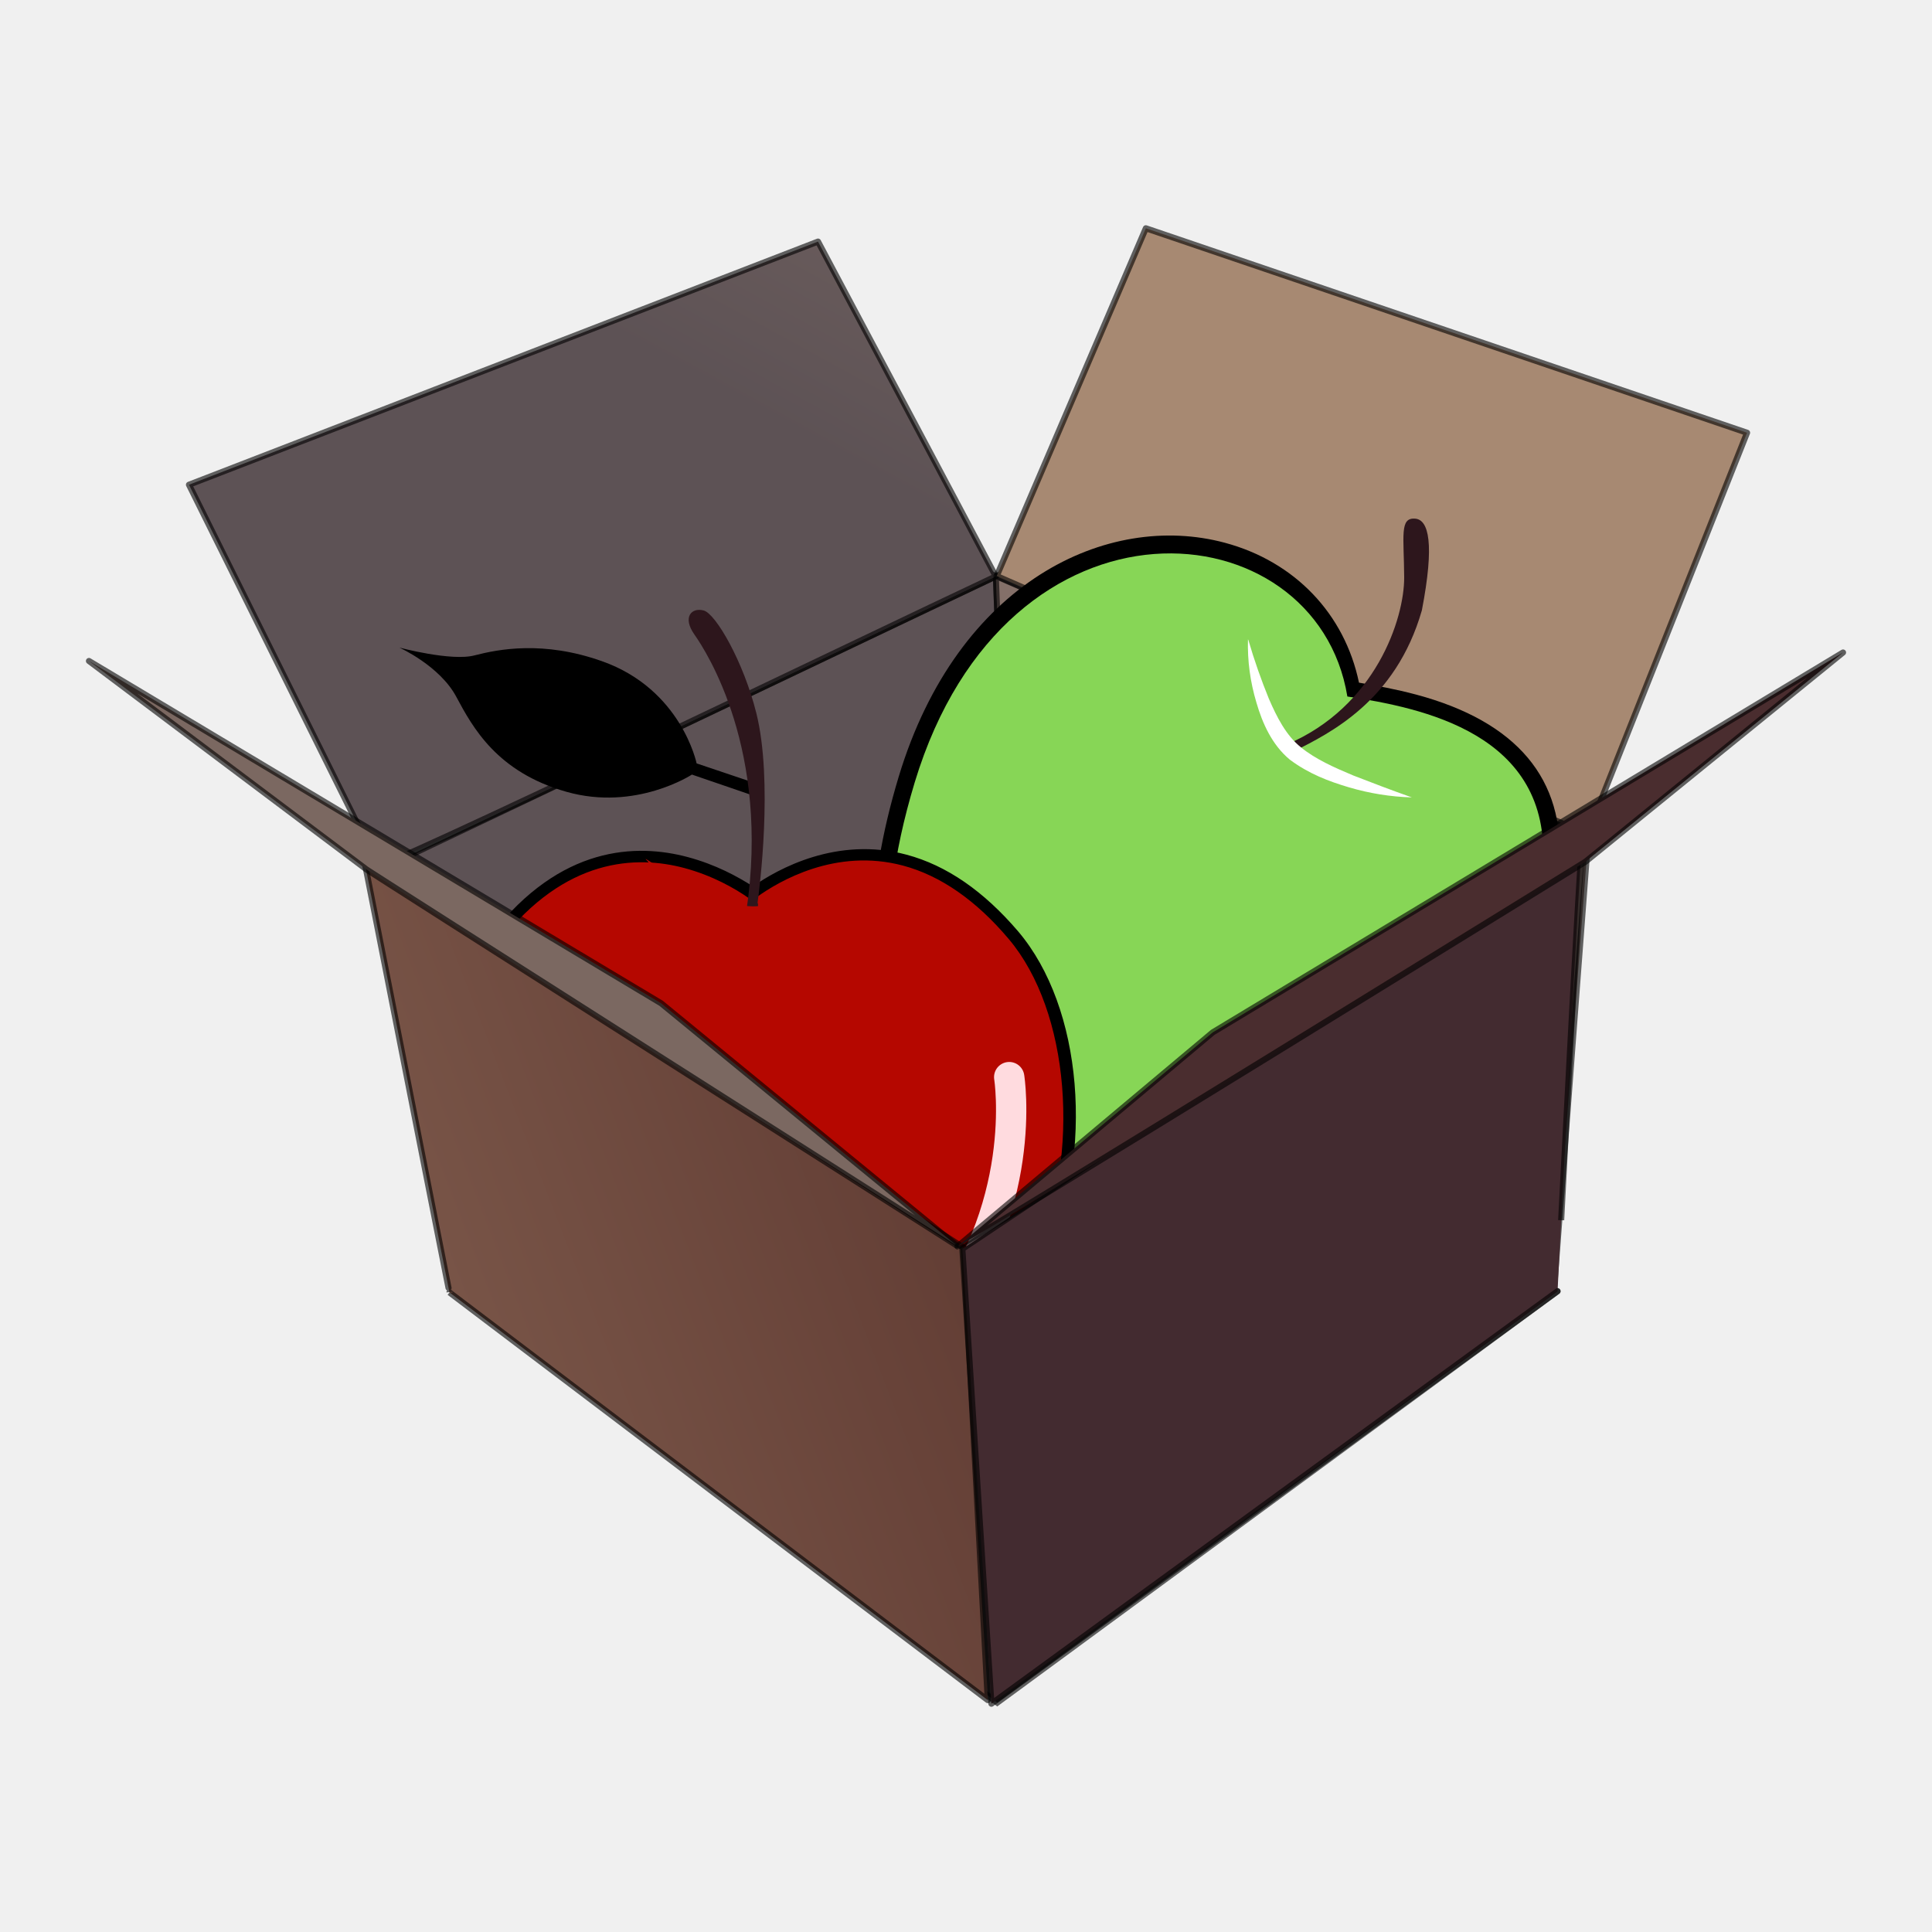
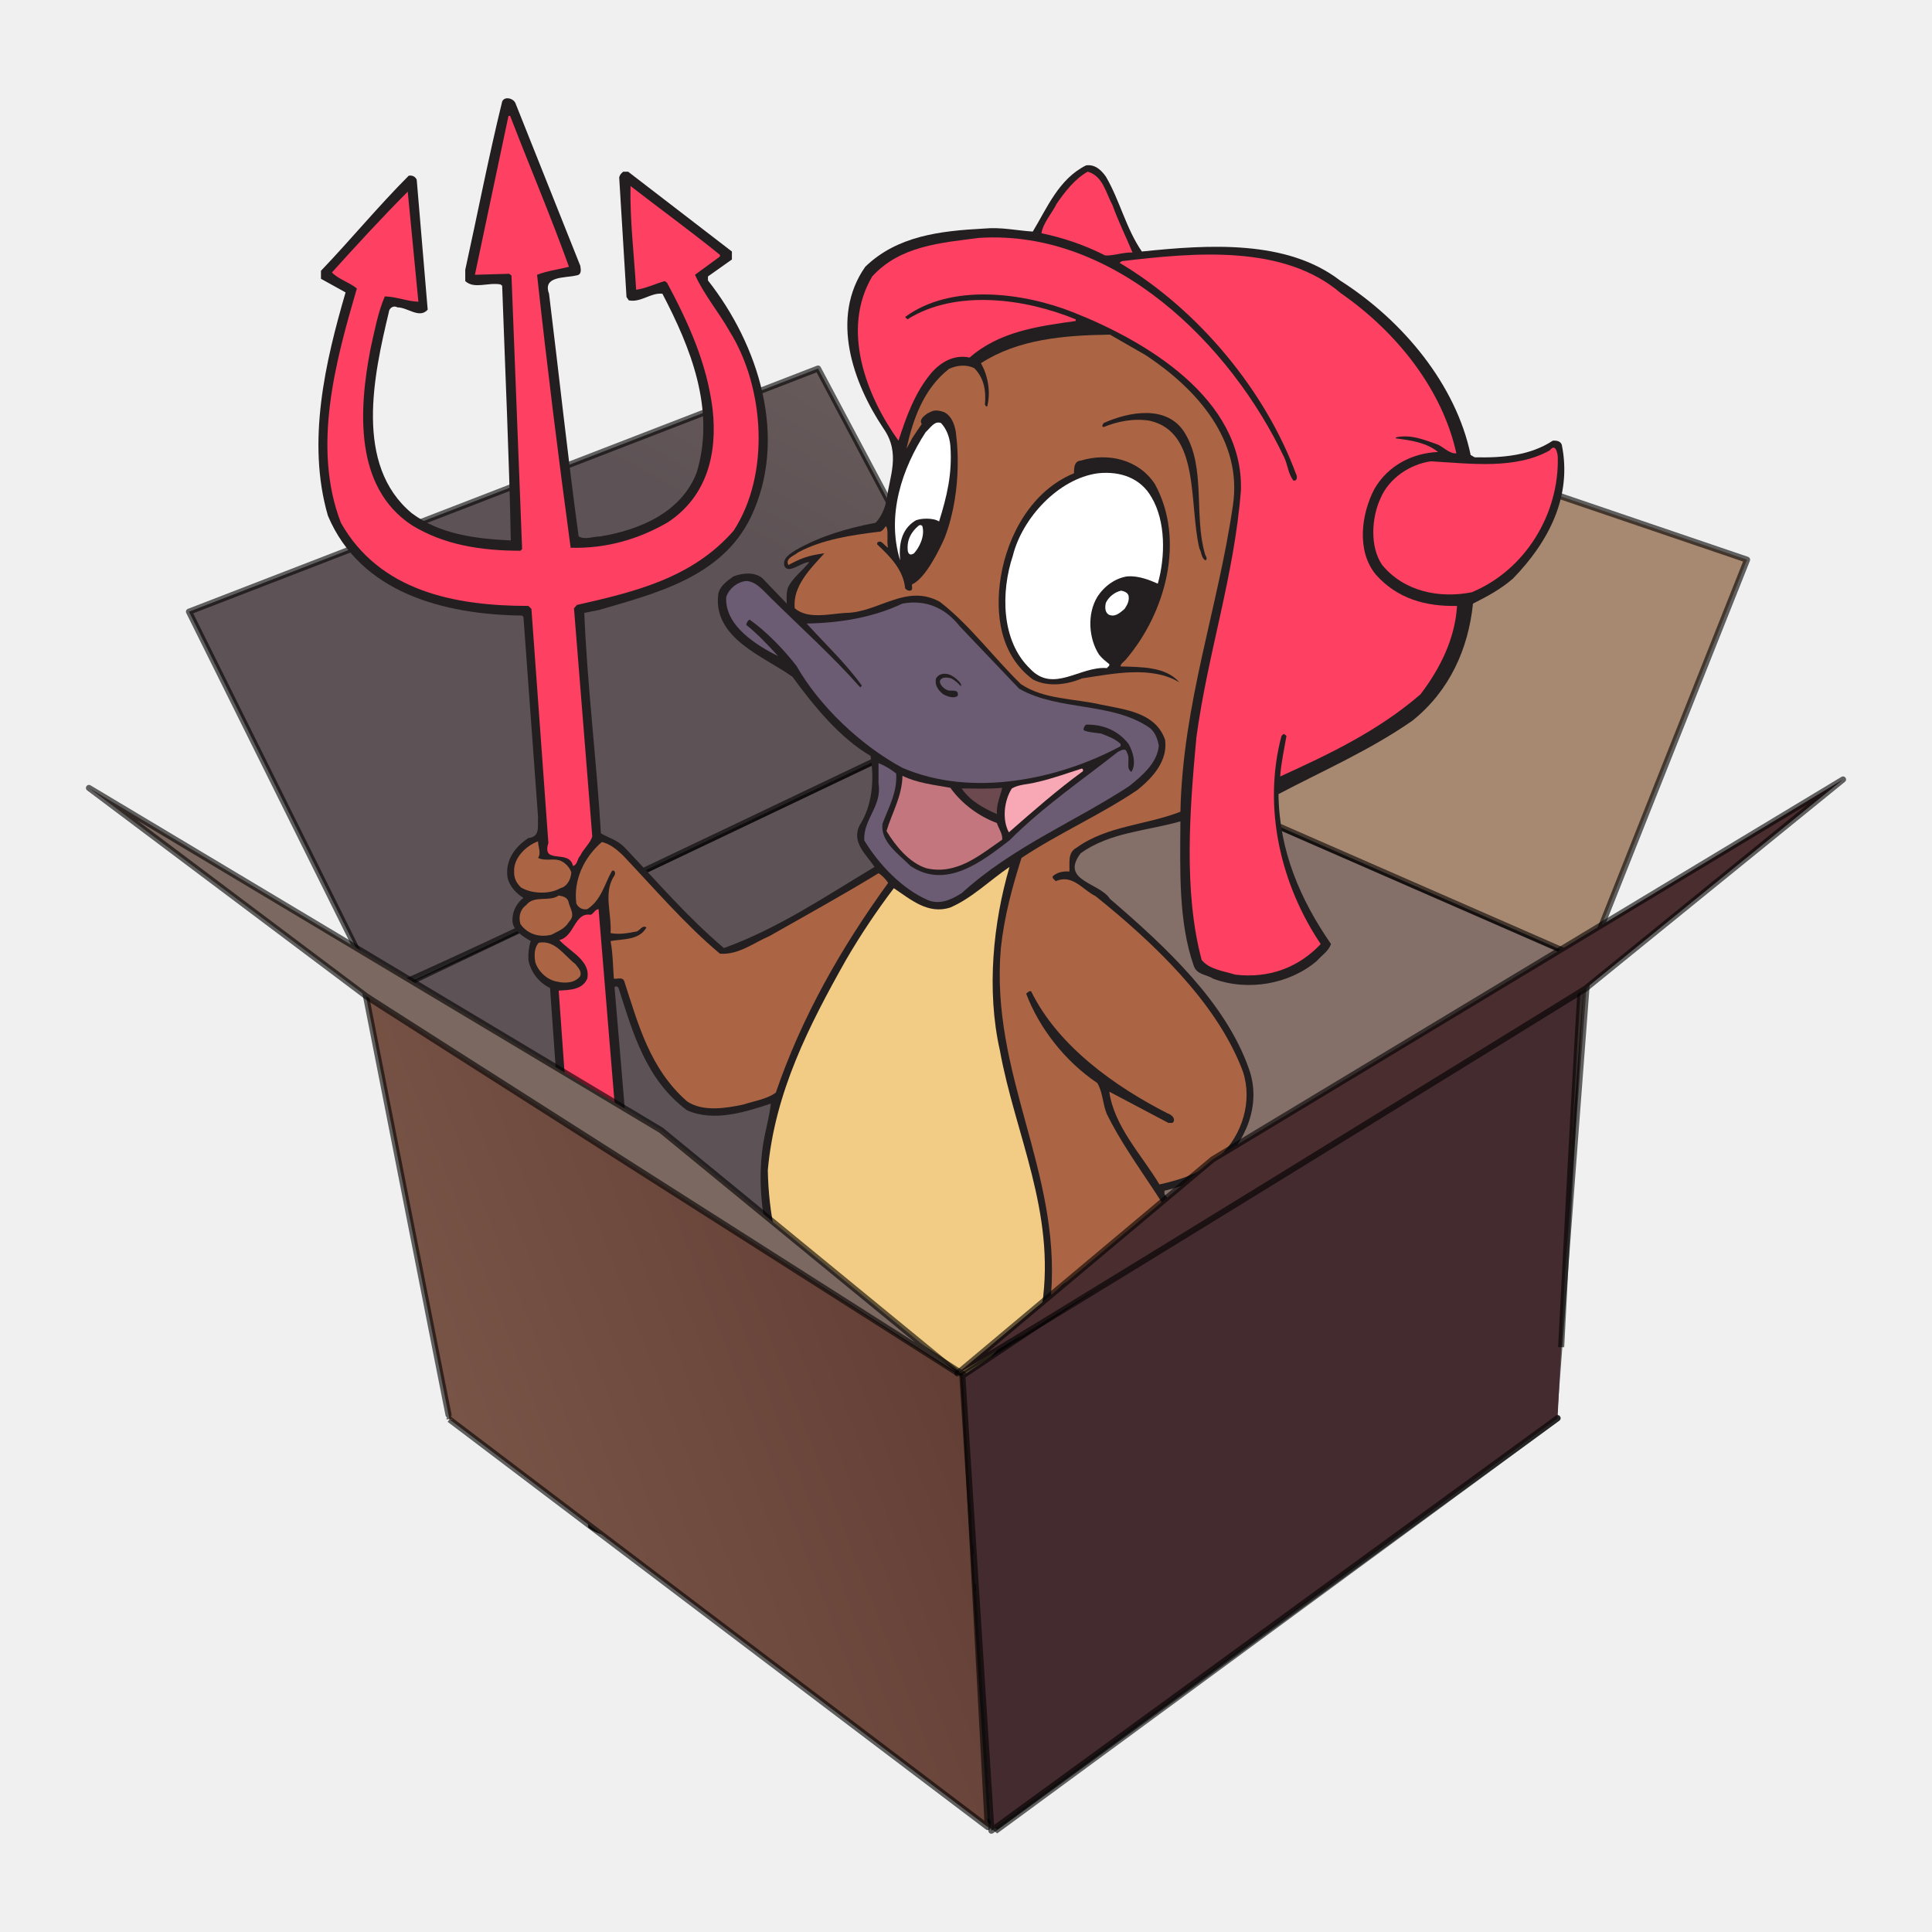
<svg xmlns="http://www.w3.org/2000/svg" xmlns:xlink="http://www.w3.org/1999/xlink" id="svg2" overflow="visible" space="preserve" viewBox="0 0 115 115" enable-background="new 0 0 104.772 88.281" version="1.1" width="115" height="115" style="overflow:visible">
  <defs id="defs61">
    <linearGradient id="linearGradient4818" y2="-286.58" gradientUnits="userSpaceOnUse" y1="-286.6" gradientTransform="matrix(133.94,0,0,81.591,41202,23421)" x2="-306.97" x1="-306.96">
      <stop id="stop9-0" style="stop-color:#847069" offset="0" />
      <stop id="stop11-4" style="stop-color:#5D5255" offset="1" />
    </linearGradient>
    <linearGradient id="linearGradient4822" y2="-286.27" gradientUnits="userSpaceOnUse" y1="-286.56" gradientTransform="matrix(77.845,0,0,86.874,23974,24871)" x2="-306.92" x1="-306.58">
      <stop id="stop19-3" style="stop-color:#847069" offset="0" />
      <stop id="stop21-1" style="stop-color:#5D5255" offset="1" />
    </linearGradient>
    <linearGradient id="linearGradient4826" y2="-285.99" gradientUnits="userSpaceOnUse" y1="-286.16" gradientTransform="matrix(72.103,0,0,86.759,22287,24838)" x2="-308.08" x1="-308.03">
      <stop id="stop29-7" style="stop-color:#A78972" offset="0" />
      <stop id="stop31-0" style="stop-color:#847069" offset="1" />
    </linearGradient>
    <linearGradient id="linearGradient4830" y2="-285.92" gradientUnits="userSpaceOnUse" y1="-285.75" gradientTransform="matrix(75.796,0,0,101.85,23344,29173)" x2="-307.34" x1="-307.67">
      <stop id="stop39-1" style="stop-color:#785447" offset="0" />
      <stop id="stop41-1" style="stop-color:#633E35" offset="1" />
    </linearGradient>
    <linearGradient id="linearGradient4834" y2="-285.8" gradientUnits="userSpaceOnUse" y1="-286.21" gradientTransform="matrix(98.159,0,0,76.256,30187,21804)" x2="-307.15" x1="-306.86">
      <stop id="stop49-9" style="stop-color:#847069" offset="0" />
      <stop id="stop51-7" style="stop-color:#5D5255" offset="1" />
    </linearGradient>
    <linearGradient id="linearGradient4838" y2="-285.45" gradientUnits="userSpaceOnUse" y1="-285.59" gradientTransform="matrix(105.53,0,0,71.087,32436,20382)" x2="-306.25" x1="-306.43">
      <stop id="stop59-9" style="stop-color:#7B6861" offset="0" />
      <stop id="stop61-8" style="stop-color:#664842" offset="1" />
    </linearGradient>
    <linearGradient id="linearGradient4842" y2="-284.8" gradientUnits="userSpaceOnUse" y1="-285.13" gradientTransform="matrix(91.326,0,0,73.736,28188,21084)" x2="-307.04" x1="-307.31">
      <stop id="stop69-4" style="stop-color:#A78972" offset="0" />
      <stop id="stop71-4" style="stop-color:#997A67" offset="1" />
    </linearGradient>
    <linearGradient id="linearGradient4846" y2="-285.33" gradientUnits="userSpaceOnUse" y1="-284.91" gradientTransform="matrix(75.502,0,0,105.82,23327,30302)" x2="-307.87" x1="-307.73">
      <stop id="stop79-2" style="stop-color:#321B23" offset="0" />
      <stop id="stop81-8" style="stop-color:#432B30" offset="1" />
    </linearGradient>
    <linearGradient id="linearGradient4850" y2="-286.53" gradientUnits="userSpaceOnUse" y1="-286.36" gradientTransform="matrix(107.73,0,0,72.264,33220,20717)" x2="-307.07" x1="-307.27">
      <stop id="stop89-7" style="stop-color:#4A2D2F" offset="0" />
      <stop id="stop91-0" style="stop-color:#3B2D3A" offset="1" />
    </linearGradient>
    <linearGradient xlink:href="#XMLID_13_" id="linearGradient4925" gradientUnits="userSpaceOnUse" gradientTransform="matrix(75.796,0,0,101.85,23344,29173)" x1="-307.67" y1="-285.75" x2="-307.34" y2="-285.92" />
    <linearGradient xlink:href="#XMLID_15_" id="linearGradient4927" gradientUnits="userSpaceOnUse" gradientTransform="matrix(105.53,0,0,71.087,32436,20382)" x1="-306.43" y1="-285.59" x2="-306.25" y2="-285.45" />
    <linearGradient xlink:href="#XMLID_17_" id="linearGradient4929" gradientUnits="userSpaceOnUse" gradientTransform="matrix(75.502,0,0,105.82,23327,30302)" x1="-307.73" y1="-284.91" x2="-307.87" y2="-285.33" />
    <linearGradient xlink:href="#XMLID_18_" id="linearGradient4931" gradientUnits="userSpaceOnUse" gradientTransform="matrix(107.73,0,0,72.264,33220,20717)" x1="-307.27" y1="-286.36" x2="-307.07" y2="-286.53" />
  </defs>
-   <g id="g5280" transform="translate(5.114478,13.40676)">
-     <g transform="translate(0.2639866,2.4557153e-4)" id="Layer_1-8">
-       <g id="path592-1">
-         <linearGradient x1="-306.96" x2="-306.97" gradientTransform="matrix(133.94,0,0,81.591,41202,23421)" y1="-286.6" gradientUnits="userSpaceOnUse" y2="-286.58" id="linearGradient4976">
-           <stop offset="0" style="stop-color:#847069" id="stop4972" />
-           <stop offset="1" style="stop-color:#5D5255" id="stop4974" />
-         </linearGradient>
-         <path style="fill:url(#linearGradient4818)" d="m 54.949,48.022 -33.146,15.429 32.179,24.49 33.35,-24.49 c 0.001,0 -32.433,-15.275 -32.383,-15.429 z" id="path13-1" />
-         <path style="opacity:0.602;fill:none;stroke:#000000;stroke-width:0.363" enable-background="new    " d="m 54.949,48.022 -33.146,15.429 32.179,24.49 33.35,-24.49 c 0.001,0 -32.433,-15.275 -32.383,-15.429 z" id="path15-6" />
+   <g id="g5280" transform="translate(5.16714,12.29164)">
+     <g id="g1067" transform="translate(0.1144777,0.8493693)">
+       <g transform="translate(0.09684666,7.82339)" id="Layer_1-8">
+         <g id="path592-1">
+           <linearGradient x1="-306.96" x2="-306.97" gradientTransform="matrix(133.94,0,0,81.591,41202,23421)" y1="-286.6" gradientUnits="userSpaceOnUse" y2="-286.58" id="linearGradient4976">
+             <stop offset="0" style="stop-color:#847069" id="stop4972" />
+             <stop offset="1" style="stop-color:#5D5255" id="stop4974" />
+           </linearGradient>
+           <path style="fill:url(#linearGradient4818)" d="m 54.949,48.022 -33.146,15.429 32.179,24.49 33.35,-24.49 c 0.001,0 -32.433,-15.275 -32.383,-15.429 z" id="path13-1" />
+           <path style="opacity:0.602;fill:none;stroke:#000000;stroke-width:0.362" enable-background="new    " d="m 54.949,48.022 -33.146,15.429 32.179,24.49 33.35,-24.49 c 0.001,0 -32.433,-15.275 -32.383,-15.429 z" id="path15-6" />
+         </g>
+         <g id="path586-4">
+           <linearGradient x1="-306.58" x2="-306.92" gradientTransform="matrix(77.845,0,0,86.874,23974,24871)" y1="-286.56" gradientUnits="userSpaceOnUse" y2="-286.27" id="linearGradient4985">
+             <stop offset="0" style="stop-color:#847069" id="stop4981" />
+             <stop offset="1" style="stop-color:#5D5255" id="stop4983" />
+           </linearGradient>
+           <path style="fill:url(#linearGradient4822)" d="M 16.813,38.552 53.906,20.897 54.898,47.92 21.803,63.399 c 0,0 -4.786,-24.644 -4.99,-24.847 z" id="path23-6" />
+           <path style="opacity:0.602;fill:none;stroke:#000000;stroke-width:0.362" enable-background="new    " d="M 16.813,38.552 53.906,20.897 54.898,47.92 21.803,63.399 c 0,0 -4.786,-24.644 -4.99,-24.847 z" id="path25-4" />
+         </g>
+         <g id="path587-4">
+           <linearGradient x1="-308.03" x2="-308.08" gradientTransform="matrix(72.103,0,0,86.759,22287,24838)" y1="-286.16" gradientUnits="userSpaceOnUse" y2="-285.99" id="linearGradient4994">
+             <stop offset="0" style="stop-color:#A78972" id="stop4990" />
+             <stop offset="1" style="stop-color:#847069" id="stop4992" />
+           </linearGradient>
+           <path style="fill:url(#linearGradient4826)" d="M 87.128,63.328 89.173,36.268 53.898,20.884 54.919,47.92 c 0,0 32.107,15.616 32.209,15.408 z" id="path33-8" />
+           <path style="opacity:0.602;fill:none;stroke:#000000;stroke-width:0.358" enable-background="new    " d="M 87.128,63.328 89.173,36.268 53.898,20.884 54.919,47.92 c 0,0 32.107,15.616 32.209,15.408 z" id="path35-5" />
+         </g>
+         <g id="path523-9">
+           <linearGradient x1="-306.86" x2="-307.15" gradientTransform="matrix(98.159,0,0,76.256,30187,21804)" y1="-286.21" gradientUnits="userSpaceOnUse" y2="-285.8" id="linearGradient5012">
+             <stop offset="0" style="stop-color:#847069" id="stop5008" />
+             <stop offset="1" style="stop-color:#5D5255" id="stop5010" />
+           </linearGradient>
+           <path style="fill:url(#linearGradient4834)" d="M 16.742,38.272 C 16.844,38.679 45.924,24.647 53.894,20.901 51.913,17.146 43.313,0.973 43.313,0.973 L 5.87,15.446 17.103,38.057" id="path53-3" />
+           <path style="opacity:0.602;fill:none;stroke:#000000;stroke-width:0.362;stroke-linecap:round;stroke-linejoin:round" enable-background="new    " d="M 16.742,38.272 C 16.844,38.679 45.924,24.647 53.894,20.901 51.913,17.146 43.313,0.973 43.313,0.973 L 5.87,15.446 17.103,38.057" id="path55-4" />
+         </g>
+         <g id="path530-0">
+           <linearGradient x1="-307.31" x2="-307.04" gradientTransform="matrix(91.326,0,0,73.736,28188,21084)" y1="-285.13" gradientUnits="userSpaceOnUse" y2="-284.8" id="linearGradient5030">
+             <stop offset="0" style="stop-color:#A78972" id="stop5026" />
+             <stop offset="1" style="stop-color:#997A67" id="stop5028" />
+           </linearGradient>
+           <polyline style="fill:url(#linearGradient4842)" points="53.955 20.864 62.826 0.181 98.614 12.351 89.108 36.256 53.933 20.873" id="polyline73-0" />
+           <polyline style="opacity:0.602;fill:none;stroke:#000000;stroke-width:0.362;stroke-linecap:round;stroke-linejoin:round" enable-background="new    " points="53.955 20.864 62.826 0.181 98.614 12.351 89.108 36.256 53.933 20.873" id="polyline75-0" />
+         </g>
      </g>
-       <g id="path586-4">
-         <linearGradient x1="-306.58" x2="-306.92" gradientTransform="matrix(77.845,0,0,86.874,23974,24871)" y1="-286.56" gradientUnits="userSpaceOnUse" y2="-286.27" id="linearGradient4985">
-           <stop offset="0" style="stop-color:#847069" id="stop4981" />
-           <stop offset="1" style="stop-color:#5D5255" id="stop4983" />
-         </linearGradient>
-         <path style="fill:url(#linearGradient4822)" d="M 16.813,38.552 53.906,20.897 54.898,47.92 21.803,63.399 c 0,0 -4.786,-24.644 -4.99,-24.847 z" id="path23-6" />
-         <path style="opacity:0.602;fill:none;stroke:#000000;stroke-width:0.363" enable-background="new    " d="M 16.813,38.552 53.906,20.897 54.898,47.92 21.803,63.399 c 0,0 -4.786,-24.644 -4.99,-24.847 z" id="path25-4" />
+       <g id="ƒŒƒCƒ_x201e__x0081__x005b__x0020_1" transform="matrix(0.07263804,0.01946331,-0.01946331,0.07263804,23.87616,9.569593)">
+         <g id="g10" transform="matrix(0.2541987,-0.06811237,-0.06811237,-0.2541987,120.8064,980.5724)">
+           <path d="m 598,4555 195,-489 c 2,-12 4.5,-27.25 -12,-29 -33.5,-8.25 -102.25,-0.75 -82,-55 30,-243 56,-488 89,-730 20,-11 43,0 65,0 115,19 243,70 290,192 58,191 -20,379 -103,538 -35,4 -64,-27 -101,-20 l -7.004,10 L 910,4332 c 2.004,8 6,12 11.996,17 h 15 L 1249,4109 v -24 l -72,-51 v -12 c 151,-192 243,-472 129,-712 -88,-181 -286,-229 -456,-279 l -45,-9 c 9,-221 36.996,-441 50,-663 24,-14 49,-20 70,-41 97,-102 192,-213 300,-304 161,58 305,155 453,244 -25,38 -70,73 -45,125 38,59 45,136 33,209 -93,54 -172,152 -235,238 -85,61 -240,115 -223,249 5,24 26,39 46,53 27,10 62,14 86,-5 l 74,-77 c -0.9,18.81 -0.8,34.07 3.2,47.07 14,31 43.8,50.93 64.8,77.93 -24,0 -62.89,-37.81 -75,-12 -7,24 19,38 34,48 74,42 155,66 240,82 18,19 27,42 33,67 7.91,70.45 44.21,140.89 -9.28,217.07 -91.01,136 -161.72,332.93 -54.72,485.93 96,93 225,108 357,115 52,5 98,-6 147,-9 43,71 78,158 160,199 27,4 46,-14 60,-34 42,-72 60,-155 108,-225 202,21 436,36 596,-87 190,-121 349,-314 393,-525 l 12,-7 c 87,-2 168,6 235,50 11,1 23,-1 27,-12 32,-156 -40,-293 -147,-403 -37,-32 -78,-54 -120,-75 -14,-136 -70,-262 -182,-352 -128,-89 -268,-150 -403,-221 2,-171 66,-318 158,-451 -8,-22 -27,-33 -43,-51 -82,-70 -208,-92 -312,-53 -19,13 -49,11 -58,39 -46,131 -41,287 -40,434 -102,-29 -213,-33 -300,-96 -63,-83 57,-88 88,-137 169,-145 348,-312 418,-511 39,-109 -10,-220 -91,-295 -49,-37 -105,-58 -163,-72 v -10 c 102,-133 167,-319 93,-486.996 -6,-41.008 -61,-82.004 -9,-120 10,-8 15,-32.004 31,-24.004 176,72 353,141.004 552,156.004 104,-11.004 212,-15 297,-72 25,-20 24,-53 20,-81.008 -22,-60 -83,-101.992 -132,-140 -208,-125 -484,-141.992 -735,-105 -44,8.008 -86,20 -127,36.008 4,-37.004 15,-81.008 7,-123 -21,-92 -86,-166.004 -149,-242 -54,-48 -129,-91.008 -201,-53 -34,30.996 -18,88 -5,123 l -5,3.992 C 2115,94.004 2016,55 1926,95.996 1909,109.004 1907,130 1909,145.996 1869,143 1801,118 1777,168 c -11,46.004 32,79.004 65,106.004 40,28 90,36.992 129,71.992 16,13.008 39,12.004 51,28.008 -33,16.992 -67,30.996 -96,55.996 -29,0 -56,-15 -84,-22 -156,-43.996 -318,-73 -478,-108 -66,-35 -145,-37.996 -216,-62 -18,-0.996 -37,-0.996 -50,9.004 -8,12 -17,25.996 -10,40.996 8,19.004 18,36.004 31,52.996 -29,-0.996 -62,-13.992 -93,-10 9,-30 -8,-50 -32,-66.992 -51,-29.004 -129,-30 -177.004,6.992 L 702.004,1894 C 669,1909 643,1943 636.996,1978 636,1998 638,2017 644,2035 c -24,14 -58,34 -55,67 1,26 14,48 32.996,63 C 601,2177 579,2201 574,2227 c -6.996,51 22,91 62.996,118 36.004,4 27.004,33 29.004,62 l -44.004,603 -3.996,4 c -235,3 -485.996,68 -584,300 -65,223 -6.996,466 53.004,672 l -74.008,41 v 24 C 103,4145 185,4245 276.996,4337 288,4339 297.004,4334 301,4325 l 33,-391 c -25,-28 -60,7 -91,7 -12,7 -25,-2 -26.004,-15 -45,-188 -105,-459 69.004,-604 84,-63 190,-77 298,-82 -5,254 -16.996,511 -26,766 l -5,4 c -37,7 -79,-15 -105.996,10 v 34 C 484,4222 516.996,4393 558,4560 c 7,17 33.996,10 40,-5 z M 908,1894 c -2,4 -9,7 -12,2 L 1016,473 c 64,75 163,81.004 238,129.004 C 1215,630 1179,670 1179,720 c 16,135.996 119,235.996 192,348 l 3,14 c -36,111 -51,245 -27,365 7,33 16,69 19,99 -76,-25 -171,-56 -252,-20 -124,92 -163,234 -206,368 v 0" style="fill:#231f20;fill-opacity:1;fill-rule:nonzero;stroke:none" id="path12" />
+           <path d="M 582.004,4517 C 640,4366 704,4216 759,4063 c -32.004,-8 -65,-12 -96,-24 30,-275 63.996,-548 101,-821 107,-3 206,26 293,77 116,77 149,204 134,339 -17,139 -73,261 -137,381 l -7,5 c -29,-8 -56,-22 -86,-26 -6,103 -18.996,208 -17,312 89,-69 180,-135 269,-207 v -5 l -75,-55 c 27,-60 72,-113 104,-170 105,-168 123,-430 12,-600 -125,-143 -299,-184 -471,-223 l -9,-10 55,-686 c -5,-20 -27.004,-38 -36,-58 -10,-10 -8,-28 -22,-31 -11,52 -95,2 -74.004,69 L 646,3034 l -9.004,9 C 414,3043 189,3088 72.996,3293 -15,3521 57.996,3782 121,3998 c -24.004,19 -56,28 -75,48 74,82 152,167 228,243 l 32,-331 c -33,1 -66,15 -101,16 -21,-49 -31,-105 -42.996,-158 -35.008,-181 -50.008,-415 123.996,-530 95.996,-59 207,-77 327,-77 l 5,5 -32,823 -7,5 -103,-3 100.996,478 h 5.008 v 0" style="fill:#fe4062;fill-opacity:1;fill-rule:nonzero;stroke:none" id="path14" />
+           <path d="m 2394,4248 c 17,-48 40,-94 60,-142 -29,1 -56,-10 -82,-9 -61,31 -125,53 -192,67 5,31 31,59 46,89 24,35 55,75 93,96 46,-12 55,-65 75,-101 v 0" style="fill:#fe4062;fill-opacity:1;fill-rule:nonzero;stroke:none" id="path16" />
+           <path d="m 2910,3490 c 11,-23 12,-50 28,-70 12,-2 12,13 8,19 -91,248 -292,494 -531,636 l 7,5 c 219,26 486,51 658,-96 170,-118 306,-291 348,-482 -19,-2 -37,17 -55,26 -40,14 -81,32 -127,22 v -3 c 45,-6 91,-12 127,-41 -76,-3 -151,-40 -192,-112 -39,-75 -54,-186 5,-257 64,-72 149,-96 244,-94 -6,-98 -50,-187 -110,-266 -129,-111 -275,-180 -422,-247 3,42 12,81 19,122 -3,2 -6,7 -10,5 l -5,-5 c -58,-219 0,-451 118,-626 -67,-71 -156,-104 -257,-92 -35,11 -77,15 -101,44 -55,205 -36,453 -16,669 34,253 114,486 134,744 8,277 -289,450 -504,535 -151,60 -368,88 -506,-14 l 7,-7 c 146,92 356,62 506,0 v -5 c -115,-16 -230,-32 -319,-110 -46,10 -86,-13 -115,-46 -51,-61 -76,-134 -99,-204 -96,134 -174,333 -79,494 84,92 205,101 322,116 408,26 756,-321 917,-660 v 0" style="fill:#fe4062;fill-opacity:1;fill-rule:nonzero;stroke:none;stroke-width:1.011;stroke-miterlimit:4;stroke-dasharray:none" id="path18" />
+           <path d="m 2494,3797 c 154,-102 291,-256 262,-451 -45,-311 -151,-596 -158,-922 -102,-40 -221,-42 -312,-108 -29,-15 -20,-49 -22,-72 -17,2 -37,-2 -50,-14 -2,-8 6,-10 9,-15 50,23 82,-27 120,-45 174,-140 357,-314 437,-512 37,-87 11,-189 -50,-256 -54,-60 -123,-83 -195,-99 -55,91 -136,174 -151,279 l 178,-94 c 6,1 13,-3 16,5 4,12 -10,21 -19,24 -155,79 -329,201 -410,367 -7,2 -10,-4 -15,-7 39,-103 116,-203 214,-269 17,-28 16,-64 29,-94 80,-162 215,-301 269,-475 37,-209.996 -59,-401 -233,-513.004 -15,-10.996 -36,-13.992 -43,-28.992 26,5.996 54,22.996 79,40.996 18,-10.996 30,-33 41,-50.996 40,-63 57,-159.004 16,-228 -7,-19.004 -22,-37 -33,-53.008 -4,30 -16,60 -46,75 -72,18.008 -141,-15 -192,-70 3,31.008 -9,61.008 -38,75 -22,12.004 -54,6.008 -79,4.004 16,14.004 41,20.996 57,34.004 l -5,5 c -41,-12 -79,-31.004 -117,-51.004 -7,12.996 -14,32.996 -31,39.004 -12,5.996 -26,7.996 -41,7 21,15.996 48,26.992 74,38 83,-18 187,-16.008 271,-2.004 3,3 7,5 5,10 -139,-12 -291,-12 -396,80.996 -24,23.008 -31,56.008 -24,89.004 63,179.004 223,319.004 358,468 -18,10 -33,-17.004 -48,-28.996 -4,-2 -6,-9.004 -12,-7 C 2238,1346 2025,1635 2058,2014 c 10,94 34,183 62,271 113,75 235,128 348,204 49,39 92,89 84,151 -28,82 -119,91 -192,106 -82,19 -172,15 -242,62 -84,82 -153,177 -243,247 -102,57 -186,-33 -285,-33 -48,-3 -113,-20 -152,14 -7,66 47.26,119.31 89.26,165.31 -48.57,-6.55 -70.19,-14.68 -108.26,-35.31 -11,20 18,28 29,38 73,39 160,52 242,62 11,-1 17,11 22,17 10,-11 1,-47 7,-65 -11,5 -21,27 -33,15 v -5 c 41,-38 79,-78 84,-132 4,-5 9,-8 16,-7 9,3 3,12 5,19 40,17 83.55,106.43 98.55,141.43 57.07,150.45 34.15,304.96 34.15,304.96 0,0 -1.91,55.16 -36.7,71.61 -29.93,10.3 -36,2 -50,-4 -9,-7 -26,-18 -17,-32 -10,-14 -19,-28 -29,-43 -5,-10 -11,-21 -17,-31 19,85 50,179 128,240 24,11 52,14 76,2 29,-29 36,-67 32,-110 2,-2 3,-6 7,-5 11,45 2,93 -19,130 111,72 248,84 388,86 l 108,-62 v 0" style="fill:#ab6544;fill-opacity:1;fill-rule:nonzero;stroke:none" id="path20" />
+           <path d="m 2612,3562 c 63,-104 26,-248 60,-363 1,-6 9,-12 2,-19 -13,5 -12,24 -19,36 -32,136 2.68,349.05 -149,384 -49,8 -97,-2 -139,-19 -8,3 -2,7 0,12 73,33 192,58 245,-31 v 0" style="fill:#231f20;fill-opacity:1;fill-rule:nonzero;stroke:none" id="path22" />
+           <path d="m 1906.19,3523.93 c 6,-85 -11.05,-152.91 -34.05,-226.9 -18,11.99 -58.79,9.9 -72.14,2.08 -43,-27 -49,-74.11 -45,-119.11 -42,136 6,277 77,386 14,12 26,35 46,27 15,-16 25.57,-38.95 28.19,-69.07 v 0" style="fill:#ffffff;fill-opacity:1;fill-rule:nonzero;stroke:none" id="path24" />
+           <path d="m 3733,3492 c 5,-171 -97,-341 -259,-408 -97,-19 -203,2 -269,82 -38,55 -32,143 -5,201 26,61 89,102 151,111 121,-7 255,-25 358,33 17,22 23,-7 24,-19 v 0" style="fill:#fe4062;fill-opacity:1;fill-rule:nonzero;stroke:none" id="path26" />
+           <path d="m 2521,3410 c 93,-169 32,-389 -87,-528 -5,-7 -16,-12 -16,-21 62,-2 136,0 177,-48 -84,51 -200,26 -293,12 -45,-19 -103,-27 -148,-3 -97,72 -115,195 -96,310 21,125 93,258 220,310 0,12 -1,37 20,38 82,25 174,4 223,-70 v 0" style="fill:#231f20;fill-opacity:1;fill-rule:nonzero;stroke:none" id="path28" />
+           <path d="m 2511,3370 c 43,-72 42,-179 19,-260 -25,11 -57,24 -91,22 -36,-5 -70,-29 -91,-62 -31,-51 -26,-125 5,-173 9,-12 20,-20 31,-29 2,-6 -5,-8 -7,-12 -80,7 -161,-77 -231,-2 -88,84 -88,232 -52,340 28,113 137,232 256,248 67,7 128,-14 161,-72 v 0" style="fill:#ffffff;fill-opacity:1;fill-rule:nonzero;stroke:none" id="path30" />
+           <path d="m 1821.85,3282.98 c 8.79,-31.32 -10.93,-66.59 -25.33,-81.98 -16.38,-10.43 -18.51,7.52 -18.51,7.52 -3.83,35.73 12.63,58.66 31.43,74.96 7.44,6.45 12.41,-0.5 12.41,-0.5 v 0" style="fill:#ffffff;fill-opacity:1;fill-rule:nonzero;stroke:none" id="path32" />
+           <path d="m 1366,3067 c 89,-88 187,-176 269,-269 l 5,5 c -47,66 -110,125 -166,187 104,2 201,19 288,60 70,13 129,-13 173,-69 l 178,-187 c 119,-68 279,-39 393,-118 17,-14 23,-33 27,-53 -4,-51 -49,-90 -89,-122 -167,-109 -350,-182 -504,-322 -29,-18 -64,-36 -101,-21 -77,33 -148,107 -192,180 -3,64 54,103 43,170 v 62 c 19,-7 38,-19 53,-31 4,-57 -23,-102 -41,-151 -7,-54 48,-91 84,-127 107,-72 215,13 298,77 103,103 217,180 326,266 8,4 24,14 27,-2 12,-17 -5,-49 14,-58 15,26 4,61 -9,84 -32,41 -77,59 -128,58 -5,-5 -8,-10 -7,-17 16,-7 36,-7 53,-10 20,-8 41,-15 58,-31 v -7 c -186,-100 -447,-155 -656,-65 -123,66 -249,184 -319,307 -39,50 -90,103 -141,139 -6,-4 -9,-10 -10,-16 34,-27 67,-62 96,-94 -62,31 -162,91 -156,178 8,25 35,47 62,48 30,-3 50,-30 72,-51 v 0" style="fill:#6b5c73;fill-opacity:1;fill-rule:nonzero;stroke:none" id="path34" />
+           <path d="m 2442,3074 c 3,-16 -4,-28 -12,-40 -14,-12 -29,-26 -48,-17 -12,8 -11,24 -8,36 9,18 27,32 46,36 8,-2 19,-5 22,-15 v 0" style="fill:#ffffff;fill-opacity:1;fill-rule:nonzero;stroke:none" id="path36" />
+           <path d="m 1938,2808 v -7 c -7.34,8.49 -18,18 -29,24 -10,3 -29,6 -34,-7 -2.77,-11.53 12.77,-25.33 24,-29 11.64,-2.81 34,5 29,-17 -12,-8 -29.87,-1.77 -43,5 -15,12 -27,27 -22,48 10,17 30.81,16.6 46,9 11,-6 22,-15 29,-26 v 0" style="fill:#231f20;fill-opacity:1;fill-rule:nonzero;stroke:none" id="path38" />
+           <path d="m 2305,2551 v -5 c -77,-56 -150,-120 -223,-184 -21,39 -14,96 9,132 22,13 50,12 75,19 46,10 91,27 136,41 l 3,-3 v 0" style="fill:#f8a8b4;fill-opacity:1;fill-rule:nonzero;stroke:none" id="path40" />
+           <path d="m 1906,2496 c 36,-50 87,-86 140,-106 5,-16 18,-33 16,-50 -68,-47 -137,-107 -228,-86 -51,16 -93,67 -120,112 17,56 47,105 48,166 45,-22 95,-27 144,-36 v 0" style="fill:#c3767d;fill-opacity:1;fill-rule:nonzero;stroke:none" id="path42" />
+           <path d="m 2062,2496 c -5,-23 -18,-50 -16,-79 -39,17 -80,39 -106,77 41,0 83,-2 122,2 v 0" style="fill:#6c494e;fill-opacity:1;fill-rule:nonzero;stroke:none" id="path44" />
+           <path d="m 666,2335 c 0,-17 10,-35 0,-50 21.004,-10 42,-1 64,-7 17.004,-6 30,-20 36,-36 -1,-20 -12,-43 -33,-48 -33,-19 -86.004,-17 -118,2 -14,13 -22,29 -21,48 -2.004,41 36,78 72,91 v 0" style="fill:#ab6544;fill-opacity:1;fill-rule:nonzero;stroke:none" id="path46" />
+           <path d="m 920,2294 c 95,-100 188,-209 293,-297 56,-4 100,32 149,53 109,62 220,123 328,189 9,-5 22,-18 29,-29 -143,-197 -261,-406 -338,-631 -28,-20 -65,-25 -99,-36 -52,-11 -121,-22 -168,10 -112,98 -147.004,233 -189,362 -6,13 -21,5 -31,7 -3,38 -3,77 -10,113 39,7 86,2 107.996,41 C 980,2084 973,2068 963,2064 c -25,-5 -53,-10 -79,-5 4,58 -22.914,123.63 11.828,173.12 5.832,12.17 -3.937,19.02 -8.277,12.68 C 865.551,2205.81 856,2158 814,2131 c -15,-3 -27.004,5 -33,17 -9.004,70 23,139 77,185 24.004,-6 43,-21 62,-39 v 0" style="fill:#ab6544;fill-opacity:1;fill-rule:nonzero;stroke:none" id="path48" />
+           <path d="m 2055,1706 c 46,-253 168,-487 127,-765.004 C 2071,828 1947,720.996 1894,583 1824,602.004 1754,638 1690,682.004 1463,840.996 1362,1081 1357,1346 c 21,234 124,435 235,632 43,74 91,146 144,216 51,-34 103,-80 170,-58 65,28 119,82 178,122 -49,-167 -70,-370 -29,-552 v 0" style="fill:#f2cc84;fill-opacity:1;fill-rule:nonzero;stroke:none" id="path50" />
+           <path d="M 756.996,2155 C 761,2133 780,2114 759,2093 c -11.996,-21 -34,-29 -53,-39 -36,-9 -72,2 -93,32 -6.004,21 -2,43 17,57 24,31 70,9 98,29 11,-2 23.996,-4 28.996,-17 v 0" style="fill:#ab6544;fill-opacity:1;fill-rule:nonzero;stroke:none" id="path52" />
+           <path d="M 999,302.004 C 966.996,270.996 921.996,263 876.996,270.996 L 843,283 728,1886 c 33,2 71,2 86,36 11,54 -51.996,81 -84,116 46,11 45,84 94,76 9,3 14,17 24,17 L 999,302.004 v 0" style="fill:#fe4062;fill-opacity:1;fill-rule:nonzero;stroke:none" id="path54" />
+           <path d="m 778,1966 c 8,-11 20,-21 15,-36 -15,-21 -45,-23 -70,-17 -29,5 -55,29 -65,57 -4,20 -4,45 10,60 49.004,9 76,-38 110,-64 v 0" style="fill:#ab6544;fill-opacity:1;fill-rule:nonzero;stroke:none" id="path56" />
+           <path d="m 1386,1044 c 67,-216 283,-421.996 499,-484.996 -5,-38.008 -3,-78.008 14,-110 -156,-58.008 -328,-81.004 -492,-120 9,23.996 24,53.996 15,85.996 -10,24.004 -35,40.996 -58,45.996 h -41 c 14,13.008 40,13.008 53,29.004 l -5,4.004 C 1342,490 1318,475 1290,470 c -5,15.996 -14,32.004 -29,40.996 -13,9.004 -44,0 -39,27.004 l -9,16.004 c 27,8.996 53,43.996 84,23.996 138,-68.996 305,-98.996 470,-73.996 3,3 7,5 5,10 l -5,3.996 c -195,-20.996 -383,19.004 -528,142 -46,52.004 -12,122.004 12,173 42,71.004 86,144.004 135,211 v 0" style="fill:#ba7957;fill-opacity:1;fill-rule:nonzero;stroke:none" id="path58" />
+           <path d="m 3490,720 c 15,-10 28,-25 27,-42.996 1,-58 -57,-96.008 -96,-132.004 -179,-130 -408,-147 -641,-137 -91,10 -179,26.004 -257,67 -15,25 -33,53 -50,79.004 42,30 81,73.996 110,115.996 15,-10 23,-32 36,-45.996 C 2693,533 2797,503 2910,520.996 c 6,1.008 9,8.008 9,14.004 -15,15.996 -42,0 -65,5 -70,0.996 -130,28 -180,79.004 v 6.992 c 162,65 326,126.008 504,152.004 112,-2.004 221,-10 312,-58 v 0" style="fill:#ba7957;fill-opacity:1;fill-rule:nonzero;stroke:none" id="path60" />
+           <path d="m 3385,605 c -31,-34.004 -66,-57 -106,-70 -4,3 -9,3 -12,7.004 -3,8.992 7,17 15,17 55,15.996 112,58 139,113 2,-23 -21,-46.008 -36,-67.004 v 0" style="fill:#231f20;fill-opacity:1;fill-rule:nonzero;stroke:none" id="path62" />
+           <path d="m 1203,525.996 v -5 C 1135,502.004 1075,467.004 1021,415 c -8,30.996 24,50.996 43,72.004 41,22.996 81,55 130,52.996 l 9,-14.004 v 0" style="fill:#847e9a;fill-opacity:1;fill-rule:nonzero;stroke:none" id="path64" />
+           <path d="m 1266,473 c 13,-20.996 -18,-22.004 -22,-38.996 C 1176,400 1113,343 1028,355 c -7,4.004 -5,19.004 -2,27.004 56,63.992 128,118.992 216,112 10,-2 18,-13.008 24,-21.004 v 0" style="fill:#847e9a;fill-opacity:1;fill-rule:nonzero;stroke:none" id="path66" />
+           <path d="m 1400,408 c 7,-23 -1,-45.996 -14,-62.004 -69,-68.992 -170,-62.996 -257,-88.992 -8,2 -16,2.996 -22,12 19,75 102,128.996 168,155.996 37,12.004 103,32.004 125,-17 v 0" style="fill:#847e9a;fill-opacity:1;fill-rule:nonzero;stroke:none" id="path68" />
+           <path d="m 2026,283 c -1,-57.004 -70,-60.996 -100,-105 -39,-13 -96,-40 -130,-3 -1,35.996 31,62.004 58,82.004 49,25.996 106,62 165,32.996 l 7,-7 v 0" style="fill:#847e9a;fill-opacity:1;fill-rule:nonzero;stroke:none" id="path70" />
+           <path d="m 2197,259.004 c 12,-13.008 18,-32 12,-50 C 2157,122.004 2058,93 1959,103 c -9,7 -24,6.004 -29,19.004 5,47 53,73.992 87,98.992 53,30 117,67.004 180,38.008 v 0" style="fill:#847e9a;fill-opacity:1;fill-rule:nonzero;stroke:none" id="path72" />
+           <path d="m 2430,252.004 c 19,-17.004 22,-45 16,-70 C 2416,103 2337,25 2247,24.004 c -18,0 -36,6.992 -45,21.992 C 2185,125 2238,197.004 2305,240 c 35,19.004 86,37.004 125,12.004 v 0" style="fill:#847e9a;fill-opacity:1;fill-rule:nonzero;stroke:none" id="path74" />
+         </g>
      </g>
-       <g id="path587-4">
-         <linearGradient x1="-308.03" x2="-308.08" gradientTransform="matrix(72.103,0,0,86.759,22287,24838)" y1="-286.16" gradientUnits="userSpaceOnUse" y2="-285.99" id="linearGradient4994">
-           <stop offset="0" style="stop-color:#A78972" id="stop4990" />
-           <stop offset="1" style="stop-color:#847069" id="stop4992" />
-         </linearGradient>
-         <path style="fill:url(#linearGradient4826)" d="M 87.128,63.328 89.173,36.268 53.898,20.884 54.919,47.92 c 0,0 32.107,15.616 32.209,15.408 z" id="path33-8" />
-         <path style="opacity:0.602;fill:none;stroke:#000000;stroke-width:0.358" enable-background="new    " d="M 87.128,63.328 89.173,36.268 53.898,20.884 54.919,47.92 c 0,0 32.107,15.616 32.209,15.408 z" id="path35-5" />
-       </g>
-       <g id="path523-9">
-         <linearGradient x1="-306.86" x2="-307.15" gradientTransform="matrix(98.159,0,0,76.256,30187,21804)" y1="-286.21" gradientUnits="userSpaceOnUse" y2="-285.8" id="linearGradient5012">
-           <stop offset="0" style="stop-color:#847069" id="stop5008" />
-           <stop offset="1" style="stop-color:#5D5255" id="stop5010" />
-         </linearGradient>
-         <path style="fill:url(#linearGradient4834)" d="M 16.742,38.272 C 16.844,38.679 45.924,24.647 53.894,20.901 51.913,17.146 43.313,0.973 43.313,0.973 L 5.87,15.446 17.103,38.057" id="path53-3" />
-         <path style="opacity:0.602;fill:none;stroke:#000000;stroke-width:0.363;stroke-linecap:round;stroke-linejoin:round" enable-background="new    " d="M 16.742,38.272 C 16.844,38.679 45.924,24.647 53.894,20.901 51.913,17.146 43.313,0.973 43.313,0.973 L 5.87,15.446 17.103,38.057" id="path55-4" />
-       </g>
-       <g id="path530-0">
-         <linearGradient x1="-307.31" x2="-307.04" gradientTransform="matrix(91.326,0,0,73.736,28188,21084)" y1="-285.13" gradientUnits="userSpaceOnUse" y2="-284.8" id="linearGradient5030">
-           <stop offset="0" style="stop-color:#A78972" id="stop5026" />
-           <stop offset="1" style="stop-color:#997A67" id="stop5028" />
-         </linearGradient>
-         <polyline style="fill:url(#linearGradient4842)" points="53.955 20.864 62.826 0.181 98.614 12.351 89.108 36.256 53.933 20.873" id="polyline73-0" />
-         <polyline style="opacity:0.602;fill:none;stroke:#000000;stroke-width:0.363;stroke-linecap:round;stroke-linejoin:round" enable-background="new    " points="53.955 20.864 62.826 0.181 98.614 12.351 89.108 36.256 53.933 20.873" id="polyline75-0" />
-       </g>
-     </g>
-     <g id="ƒŒƒCƒ_x201e__x0081__x005b__x0020_1" transform="matrix(0.07263804,0.01946331,-0.01946331,0.07263804,24.0433,1.746449)">
-       <g id="g14">
-         <g id="g6">
-           <path style="fill:#000000" id="path2" d="m 883.967,491.389 c 59.616,-72.143 72.576,-174.526 58.752,-243.646 -12.96,-66.959 -61.776,-101.087 -144.287,-101.087 -16.416,0 -32.4,1.296 -46.223,2.592 -25.056,-49.679 -73.872,-79.487 -131.327,-79.487 -95.903,0 -196.127,84.239 -201.311,245.374 -3.024,95.471 16.416,165.886 57.888,209.518 53.135,55.727 131.327,57.023 177.982,57.887 3.888,0 7.776,0 11.232,0 93.744,0 166.751,-30.671 216.862,-91.583 z M 739.249,162.64 v 0 l 2.592,6.048 6.48,-0.864 c 14.687,-1.728 31.967,-3.456 50.543,-3.456 73.872,0 115.343,28.512 127.007,86.831 12.528,65.232 0.432,161.135 -55.295,228.958 -46.656,56.592 -114.911,85.104 -203.039,85.104 -3.456,0 -7.344,0 -10.8,0 -47.087,-0.864 -117.503,-2.16 -165.454,-52.272 -38.016,-40.176 -56.16,-106.271 -53.136,-196.99 4.752,-149.903 95.903,-228.094 183.599,-228.094 52.703,0 97.199,28.079 118.367,74.735 z" />
-           <path style="fill:#87d656" id="path4" d="m 746.161,162.208 c 58.751,-6.48 163.726,-13.824 184.03,88.991 21.6,110.591 -25.92,325.725 -273.453,319.245 C 571.202,569.148 425.188,563.1 432.963,316.431 441.171,64.577 683.521,23.537 746.161,162.208 Z" />
+       <g transform="translate(-0.1671533,7.72839)" id="Layer_1">
+         <g id="path512">
+           <linearGradient x1="-307.67" x2="-307.34" gradientTransform="matrix(75.796,0,0,101.85,23344,29173)" y1="-285.75" gradientUnits="userSpaceOnUse" y2="-285.92" id="XMLID_13_">
+             <stop offset="0" style="stop-color:#785447" id="stop39" />
+             <stop offset="1" style="stop-color:#633E35" id="stop41" />
+           </linearGradient>
+           <path style="fill:url(#linearGradient4925)" d="M 21.639,63.619 53.681,87.885 52.242,60.954 16.599,38.057 c 0,0 5.04,25.632 5.04,25.562 z" id="path43" />
+           <path style="opacity:0.602;fill:none;stroke:#000000;stroke-width:0.362;stroke-linecap:round;stroke-linejoin:round" enable-background="new    " d="M 21.639,63.619 53.681,87.885 52.242,60.954 16.599,38.057 c 0,0 5.04,25.632 5.04,25.562 z" id="path45" />
        </g>
-         <path style="fill:#2d161c" id="path8" d="m 717.217,214.48 c 22.464,-20.304 66.959,-58.32 68.255,-133.487 -3.888,-54 -13.391,-70.416 -23.759,-68.688 -12.528,2.16 -5.184,15.552 3.456,47.088 8.639,31.536 4.751,104.975 -55.728,152.063 8.208,2.592 8.208,2.592 8.208,2.592 z" />
-         <path style="fill:#ffffff" id="path10" d="m 658.897,139.312 c 8.64,14.256 18.144,28.08 27.648,40.608 9.936,12.528 20.736,24.624 34.56,30.672 13.392,6.048 29.808,8.64 45.791,10.8 15.984,1.728 32.4,3.455 49.248,4.751 -16.416,3.888 -33.264,5.616 -50.111,5.184 -16.848,-0.432 -33.696,-2.16 -50.976,-9.071 -16.848,-7.776 -28.512,-22.464 -37.152,-36.72 -9.072,-14.688 -15.552,-30.24 -19.44,-46.656 z" />
-         <path style="fill-opacity:0;stroke:#ffffff;stroke-width:24;stroke-linecap:round;stroke-linejoin:round" id="path12" d="m 882.24,325.503 c 0,0 17.279,85.535 -76.896,143.422" />
-       </g>
-       <g id="g32">
-         <g id="g20">
-           <path style="fill:#b50700" id="path16" d="M 540.099,412.766 C 429.075,335.871 355.636,404.99 332.74,433.502 l -0.432,0.432 c -35.423,-12.528 -136.079,-34.128 -187.054,86.831 -50.976,121.391 69.551,385.341 315.789,330.045 0,0 0,-0.432 0,-0.432 235.87,-78.623 190.079,-360.717 79.487,-437.612 z" />
-           <path style="fill:#000000" id="path18" d="m 461.475,855.13 c 0.864,0 1.296,-0.864 2.16,-1.296 C 558.674,821.435 618.722,751.883 632.114,657.708 645.938,560.941 607.49,454.238 542.69,409.31 508.131,385.55 474.435,373.454 441.603,373.454 c -57.023,0 -95.471,37.152 -111.023,55.728 -13.392,-4.32 -32.831,-9.072 -55.727,-9.072 -42.336,0 -99.791,17.28 -134.351,99.359 -25.056,59.616 -9.072,151.631 38.88,223.774 29.807,44.928 97.199,119.663 215.566,119.663 v 0 c 21.168,0 43.631,-2.592 66.095,-7.776 z M 330.58,438.254 v 0 c 1.728,0.432 4.32,-0.432 5.184,-1.728 13.392,-16.416 50.112,-54 105.407,-54 30.672,0 63.072,11.664 95.904,34.56 61.343,42.768 98.927,148.175 85.967,240.19 -13.392,91.583 -71.712,158.975 -164.591,189.646 -0.432,0 -0.864,0.432 -1.296,0.864 -21.168,4.752 -41.903,6.912 -62.207,6.912 v 0 c -114.479,0 -179.711,-72.575 -208.654,-115.775 -46.224,-69.983 -62.208,-158.542 -38.016,-215.566 32.832,-77.759 86.831,-94.175 126.143,-94.175 22.896,0 42.767,5.184 55.727,9.936 z" />
+         <g id="path517">
+           <linearGradient x1="-306.43" x2="-306.25" gradientTransform="matrix(105.53,0,0,71.087,32436,20382)" y1="-285.59" gradientUnits="userSpaceOnUse" y2="-285.45" id="XMLID_15_">
+             <stop offset="0" style="stop-color:#7B6861" id="stop59" />
+             <stop offset="1" style="stop-color:#664842" id="stop61" />
+           </linearGradient>
+           <path style="fill:url(#linearGradient4927)" d="M 16.67,38.417 0.181,26.032 34.239,46.408 51.809,60.81 c 0,0 -35.427,-22.538 -35.139,-22.393 z" id="path63" />
+           <path style="opacity:0.602;fill:none;stroke:#000000;stroke-width:0.362;stroke-linecap:round;stroke-linejoin:round" enable-background="new    " d="M 16.67,38.417 0.181,26.032 34.239,46.408 51.809,60.81 c 0,0 -35.427,-22.538 -35.139,-22.393 z" id="path65" />
        </g>
-         <g id="g26">
-           <path style="fill:#000000" id="path22" d="m 311.572,359.63 -50.543,-3.456 c 0,0 -35.424,39.744 -92.447,38.88 -57.024,-0.864 -84.672,-29.808 -103.68,-50.111 -19.007,-20.304 -53.567,-25.92 -53.567,-25.92 0,0 42.768,0 59.183,-9.504 16.848,-9.504 49.248,-25.488 98.496,-21.6 66.527,5.184 93.311,58.752 93.311,58.752 l 47.951,3.024 z" />
-           <path style="fill:#2d161c" id="path24" d="m 337.492,440.845 c -1.296,-10.799 -12.96,-96.335 -39.743,-144.718 -20.304,-36.72 -51.408,-67.824 -61.344,-67.824 -9.936,0 -15.12,9.504 -2.16,20.304 12.96,10.8 81.647,73.007 96.335,200.446 11.664,2.16 7.344,-7.776 7.344,-7.776 z" />
+         <g id="path532">
+           <linearGradient x1="-307.73" x2="-307.87" gradientTransform="matrix(75.502,0,0,105.82,23327,30302)" y1="-284.91" gradientUnits="userSpaceOnUse" y2="-285.33" id="XMLID_17_">
+             <stop offset="0" style="stop-color:#321B23" id="stop79" />
+             <stop offset="1" style="stop-color:#432B30" id="stop81" />
+           </linearGradient>
+           <path style="fill:url(#linearGradient4929)" d="M 89.108,36.328 52.169,61.026 53.898,88.1 87.596,63.546 c 0,10e-4 1.368,-27.003 1.512,-27.218 z" id="path83" />
+           <path style="opacity:0.602;fill:none;stroke:#000000;stroke-width:0.362;stroke-linecap:round;stroke-linejoin:round" enable-background="new    " d="M 89.108,36.328 52.169,61.026 53.898,88.1 87.596,63.546 c 0,10e-4 1.368,-27.003 1.512,-27.218 z" id="path85" />
        </g>
-         <path style="fill:#b50700" id="path28" d="m 242.885,430.046 c 15.984,5.184 31.968,9.504 47.519,12.96 15.984,3.024 31.968,5.184 46.224,0.864 14.256,-4.32 28.512,-12.96 41.904,-21.6 13.392,-9.072 27.215,-18.576 40.607,-28.512 -9.936,13.392 -21.599,25.92 -34.559,36.72 -12.96,10.8 -26.784,20.736 -44.496,26.352 -18.144,4.752 -35.856,1.296 -51.839,-3.888 -16.416,-5.184 -31.104,-12.96 -44.928,-22.464 z" />
-         <path style="fill-opacity:0;stroke:#ffdbdf;stroke-width:24;stroke-linecap:round;stroke-linejoin:round" id="path30" d="m 565.586,522.493 c 0,0 43.632,97.199 -7.344,208.222" />
-       </g>
-     </g>
-     <g transform="translate(-1.3384331e-5,-0.09475443)" id="Layer_1">
-       <g id="path512">
-         <linearGradient x1="-307.67" x2="-307.34" gradientTransform="matrix(75.796,0,0,101.85,23344,29173)" y1="-285.75" gradientUnits="userSpaceOnUse" y2="-285.92" id="XMLID_13_">
-           <stop offset="0" style="stop-color:#785447" id="stop39" />
-           <stop offset="1" style="stop-color:#633E35" id="stop41" />
-         </linearGradient>
-         <path style="fill:url(#linearGradient4925)" d="M 21.639,63.619 53.681,87.885 52.242,60.954 16.599,38.057 c 0,0 5.04,25.632 5.04,25.562 z" id="path43" />
-         <path style="opacity:0.602;fill:none;stroke:#000000;stroke-width:0.363;stroke-linecap:round;stroke-linejoin:round" enable-background="new    " d="M 21.639,63.619 53.681,87.885 52.242,60.954 16.599,38.057 c 0,0 5.04,25.632 5.04,25.562 z" id="path45" />
-       </g>
-       <g id="path517">
-         <linearGradient x1="-306.43" x2="-306.25" gradientTransform="matrix(105.53,0,0,71.087,32436,20382)" y1="-285.59" gradientUnits="userSpaceOnUse" y2="-285.45" id="XMLID_15_">
-           <stop offset="0" style="stop-color:#7B6861" id="stop59" />
-           <stop offset="1" style="stop-color:#664842" id="stop61" />
-         </linearGradient>
-         <path style="fill:url(#linearGradient4927)" d="M 16.67,38.417 0.181,26.032 34.239,46.408 51.809,60.81 c 0,0 -35.427,-22.538 -35.139,-22.393 z" id="path63" />
-         <path style="opacity:0.602;fill:none;stroke:#000000;stroke-width:0.363;stroke-linecap:round;stroke-linejoin:round" enable-background="new    " d="M 16.67,38.417 0.181,26.032 34.239,46.408 51.809,60.81 c 0,0 -35.427,-22.538 -35.139,-22.393 z" id="path65" />
-       </g>
-       <g id="path532">
-         <linearGradient x1="-307.73" x2="-307.87" gradientTransform="matrix(75.502,0,0,105.82,23327,30302)" y1="-284.91" gradientUnits="userSpaceOnUse" y2="-285.33" id="XMLID_17_">
-           <stop offset="0" style="stop-color:#321B23" id="stop79" />
-           <stop offset="1" style="stop-color:#432B30" id="stop81" />
-         </linearGradient>
-         <path style="fill:url(#linearGradient4929)" d="M 89.108,36.328 52.169,61.026 53.898,88.1 87.596,63.546 c 0,10e-4 1.368,-27.003 1.512,-27.218 z" id="path83" />
-         <path style="opacity:0.602;fill:none;stroke:#000000;stroke-width:0.363;stroke-linecap:round;stroke-linejoin:round" enable-background="new    " d="M 89.108,36.328 52.169,61.026 53.898,88.1 87.596,63.546 c 0,10e-4 1.368,-27.003 1.512,-27.218 z" id="path85" />
-       </g>
-       <g id="path537">
-         <linearGradient x1="-307.27" x2="-307.07" gradientTransform="matrix(107.73,0,0,72.264,33220,20717)" y1="-286.36" gradientUnits="userSpaceOnUse" y2="-286.53" id="XMLID_18_">
-           <stop offset="0" style="stop-color:#4A2D2F" id="stop89" />
-           <stop offset="1" style="stop-color:#3B2D3A" id="stop91" />
-         </linearGradient>
-         <path style="fill:url(#linearGradient4931)" d="M 51.881,60.882 67.073,48.138 104.59,25.527 89.252,37.985 c 0,0 -37.083,22.897 -37.371,22.897 z" id="path93" />
-         <path style="opacity:0.602;fill:none;stroke:#000000;stroke-width:0.363;stroke-linecap:round;stroke-linejoin:round" enable-background="new    " d="M 51.881,60.882 67.073,48.138 104.59,25.527 89.252,37.985 c 0,0 -37.083,22.897 -37.371,22.897 z" id="path95" />
+         <g id="path537">
+           <linearGradient x1="-307.27" x2="-307.07" gradientTransform="matrix(107.73,0,0,72.264,33220,20717)" y1="-286.36" gradientUnits="userSpaceOnUse" y2="-286.53" id="XMLID_18_">
+             <stop offset="0" style="stop-color:#4A2D2F" id="stop89" />
+             <stop offset="1" style="stop-color:#3B2D3A" id="stop91" />
+           </linearGradient>
+           <path style="fill:url(#linearGradient4931)" d="M 51.881,60.882 67.073,48.138 104.59,25.527 89.252,37.985 c 0,0 -37.083,22.897 -37.371,22.897 z" id="path93" />
+           <path style="opacity:0.602;fill:none;stroke:#000000;stroke-width:0.362;stroke-linecap:round;stroke-linejoin:round" enable-background="new    " d="M 51.881,60.882 67.073,48.138 104.59,25.527 89.252,37.985 c 0,0 -37.083,22.897 -37.371,22.897 z" id="path95" />
+         </g>
      </g>
    </g>
  </g>
</svg>
